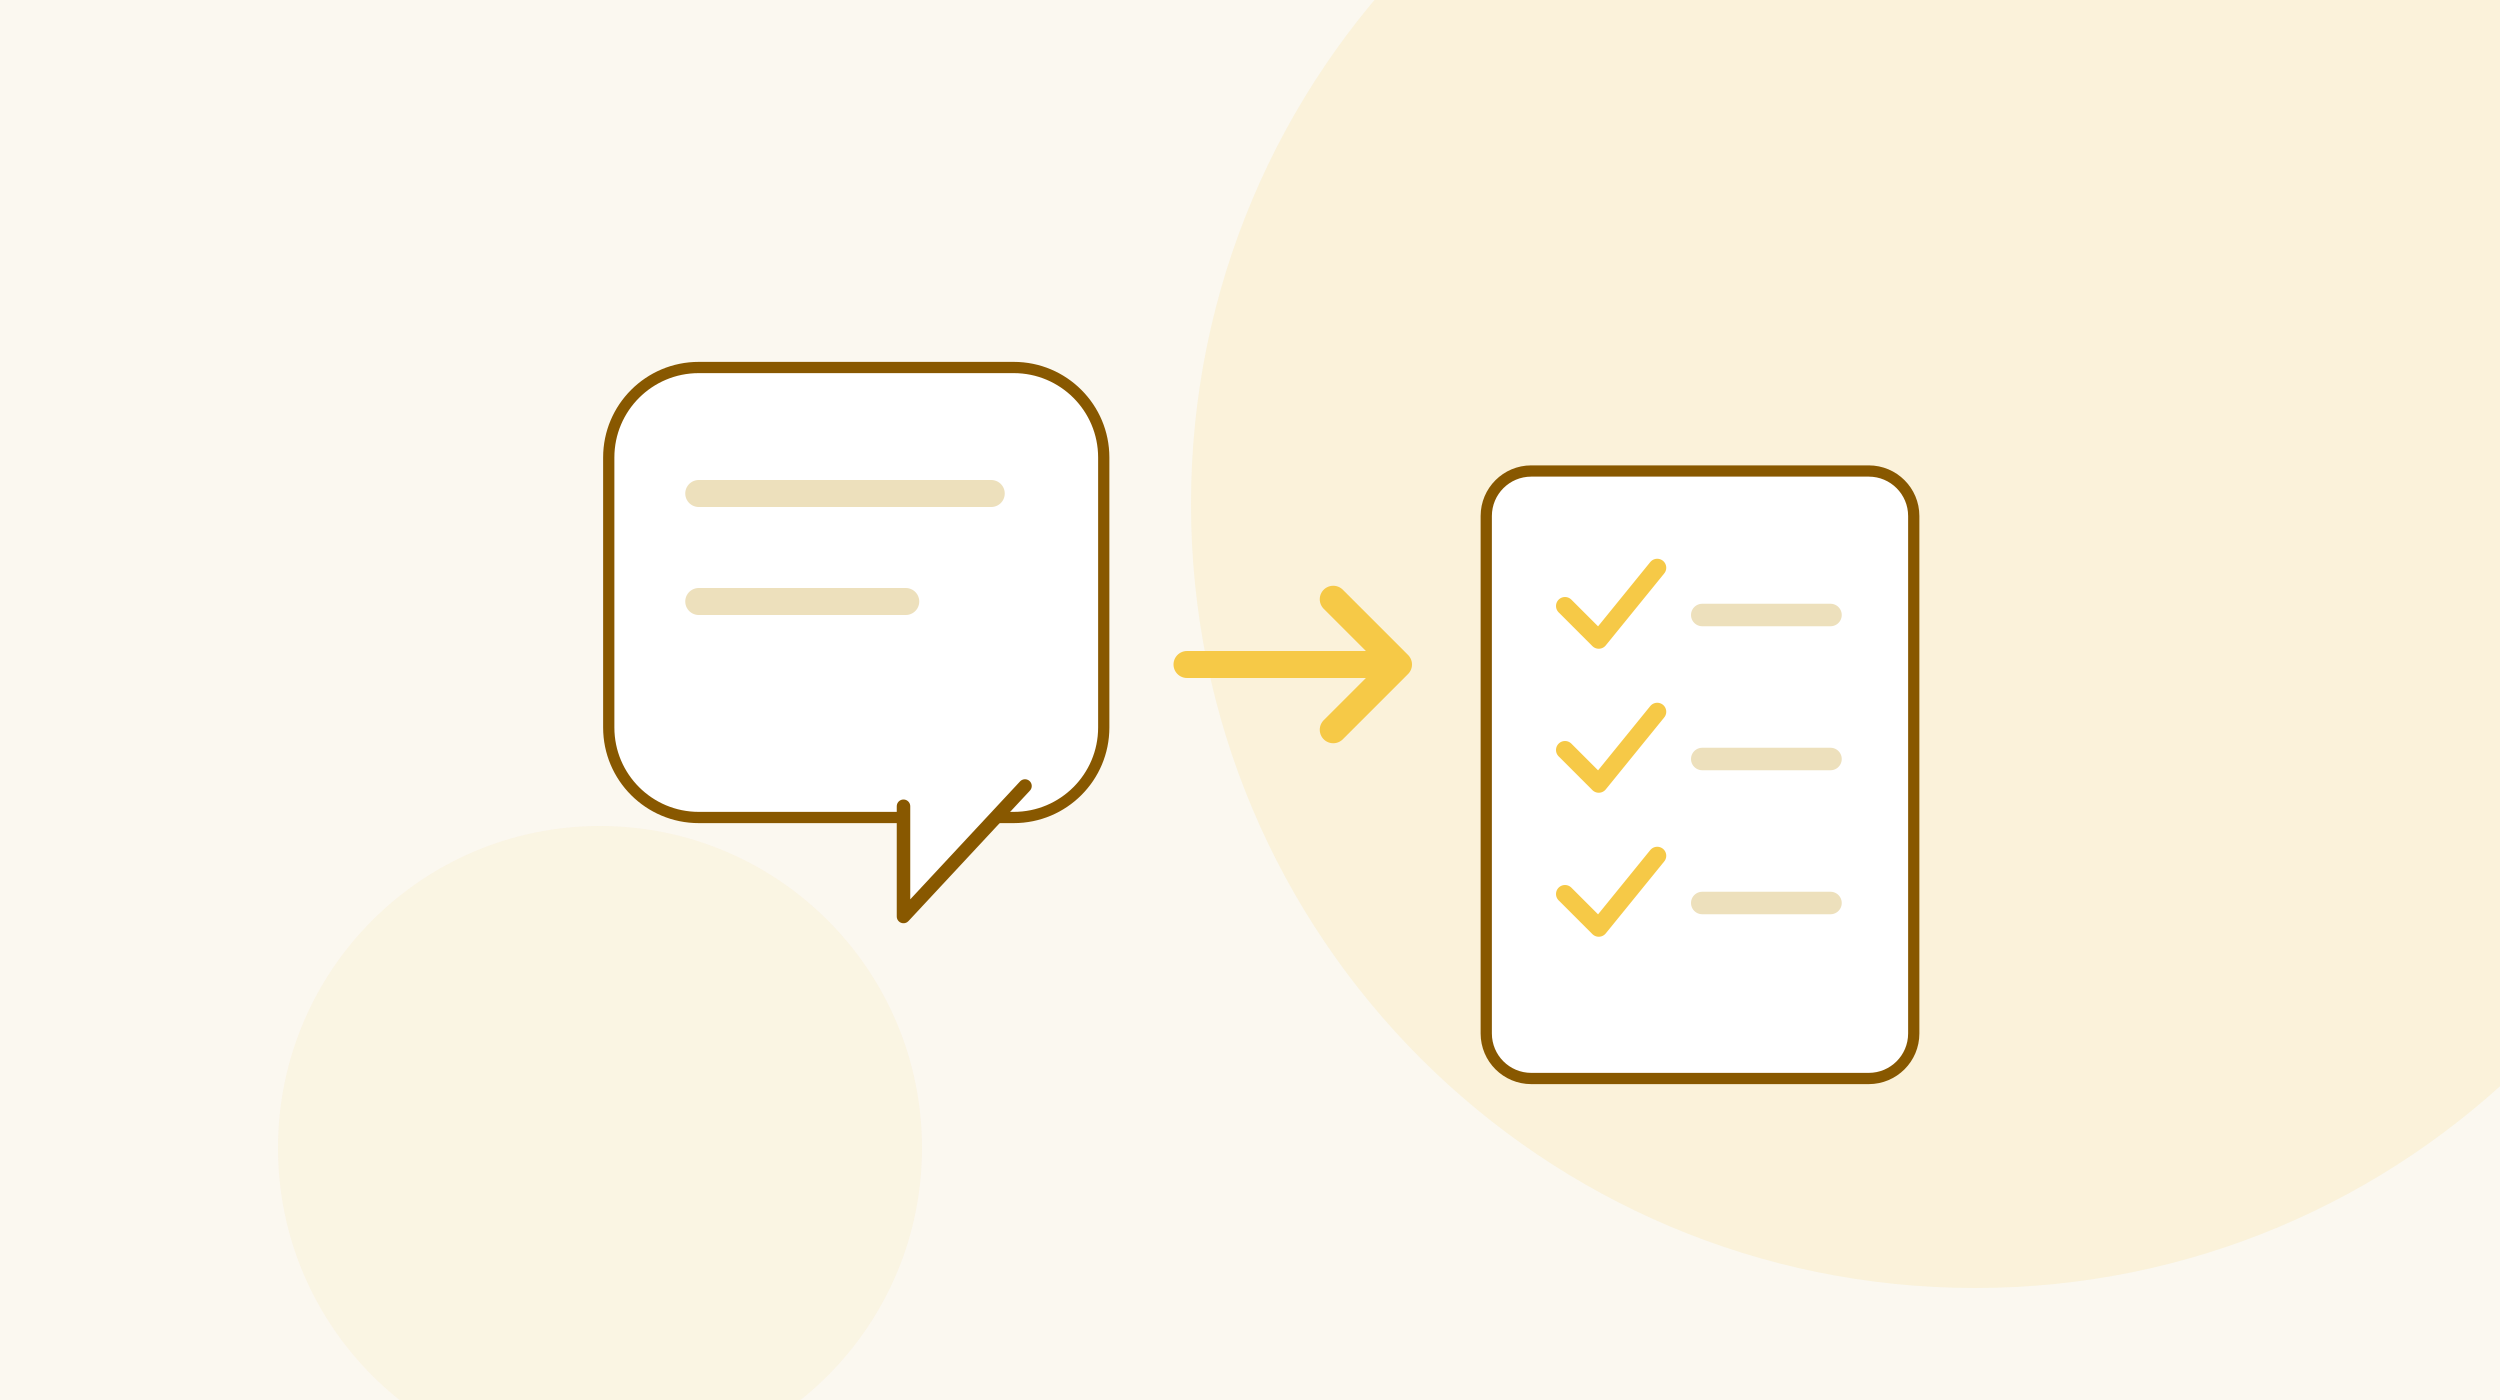
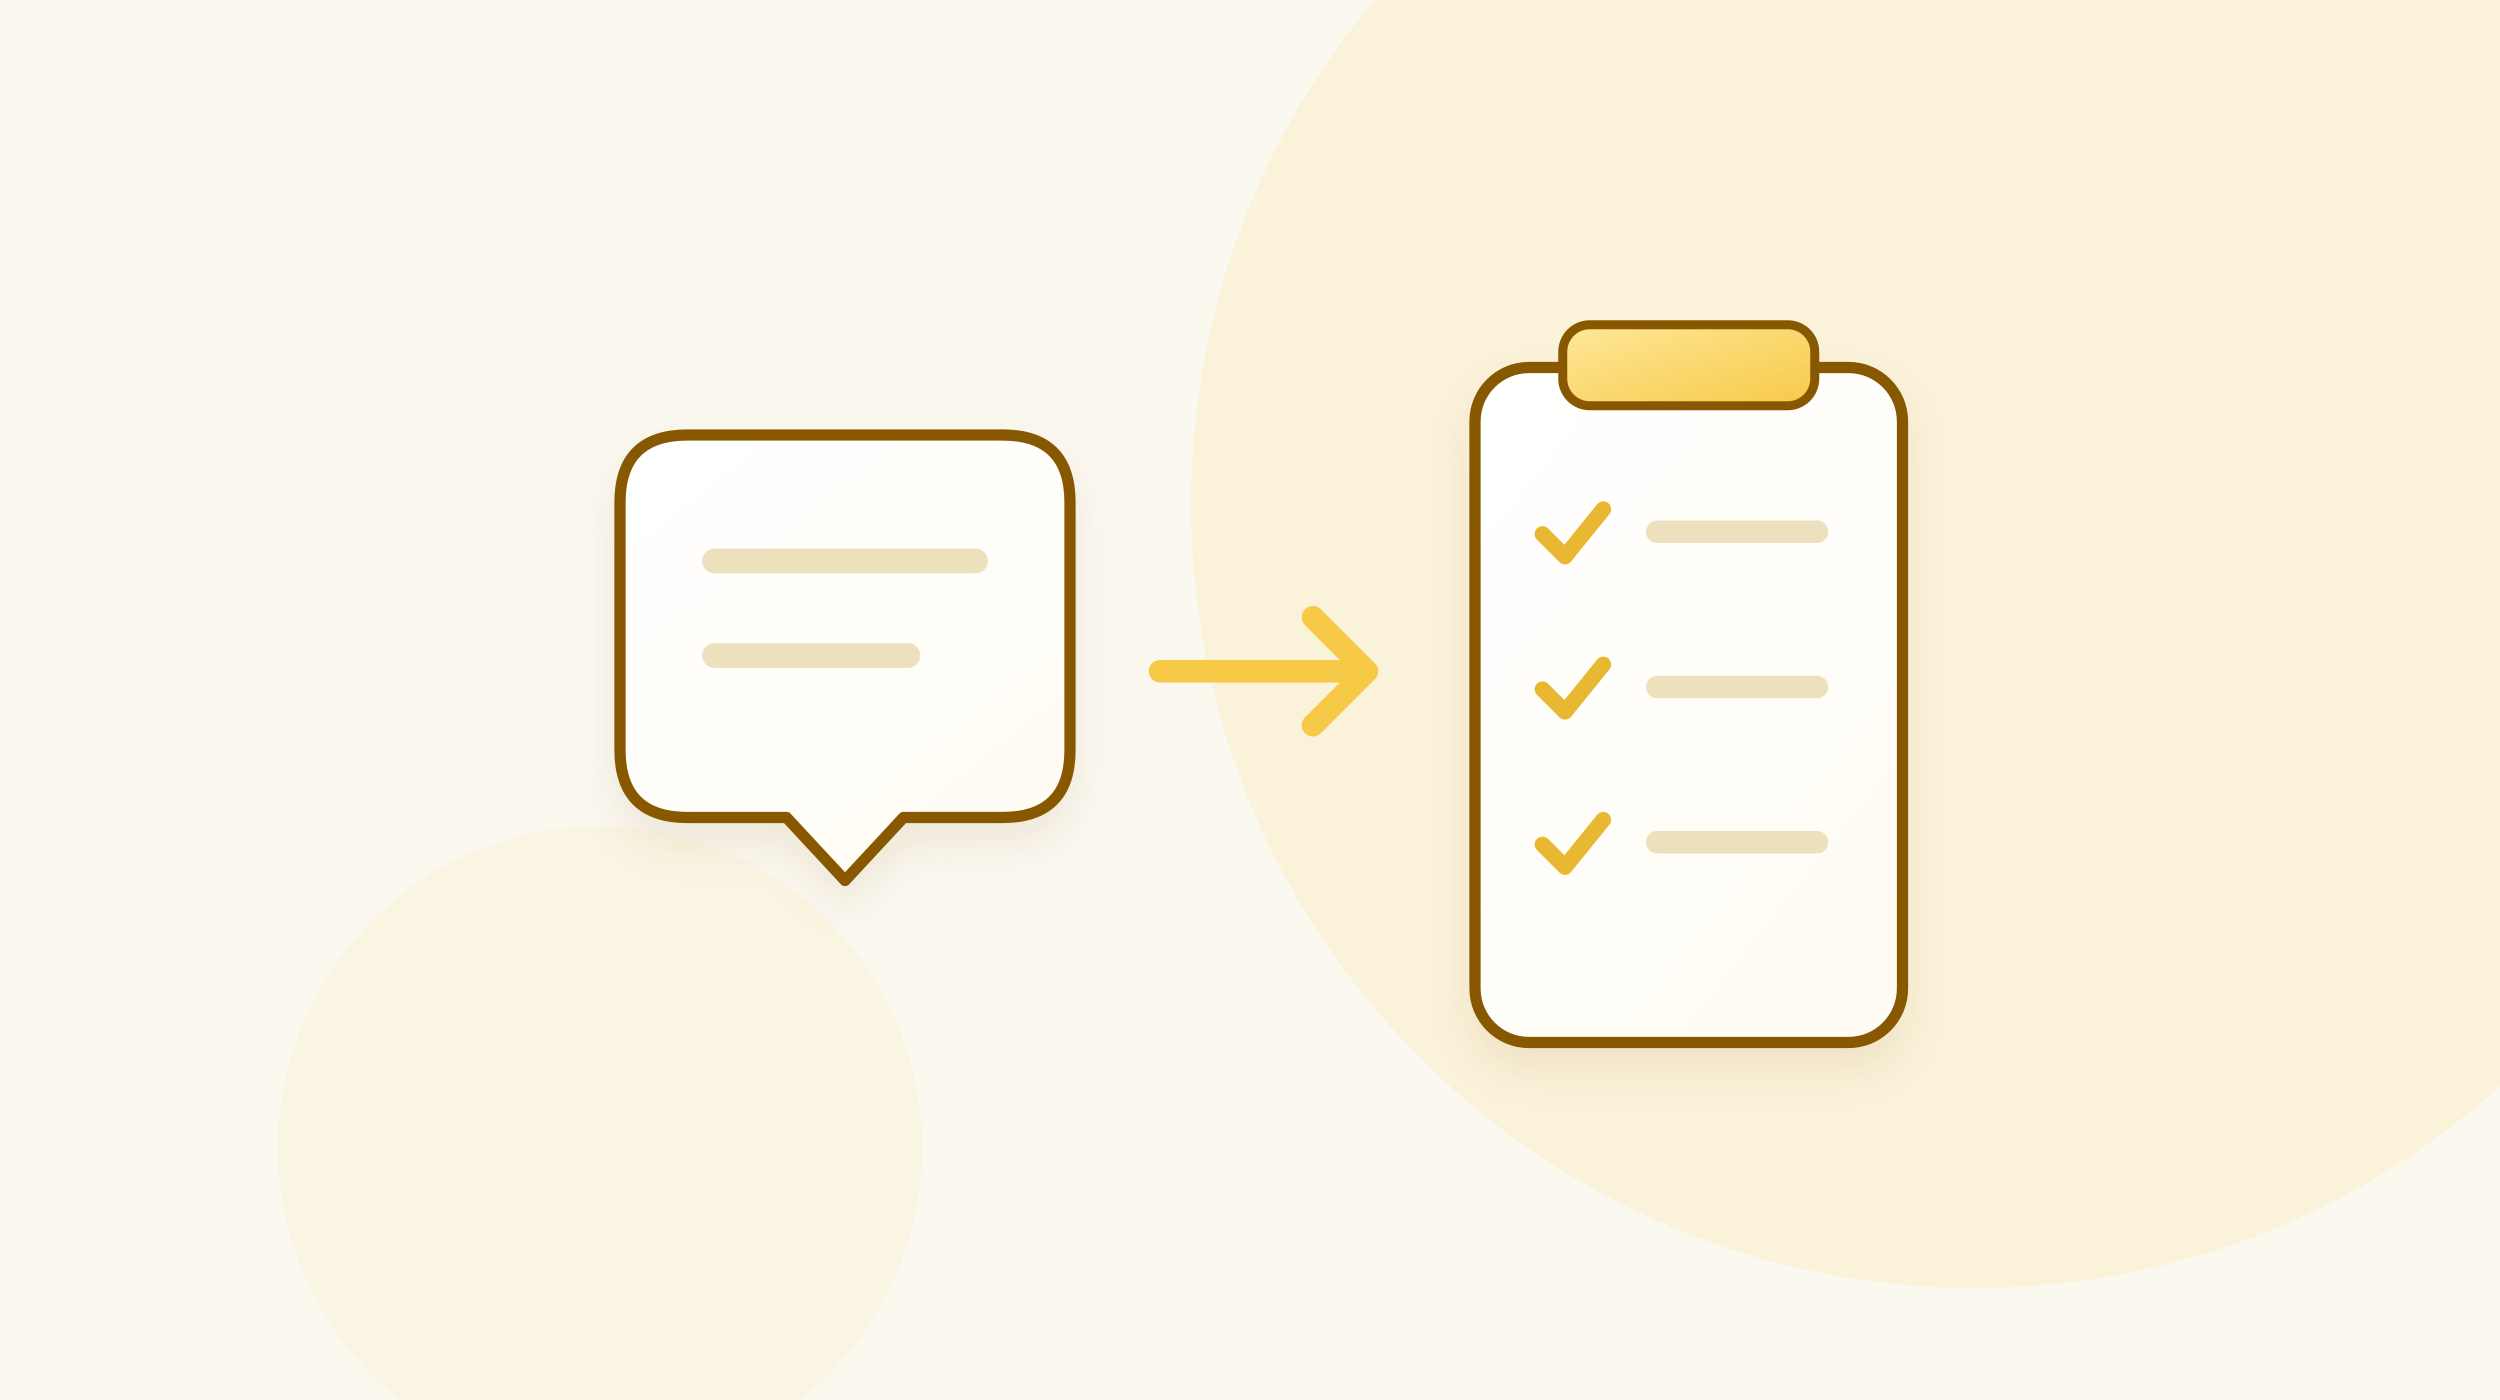
<svg xmlns="http://www.w3.org/2000/svg" viewBox="0 0 1000 560" width="1000" height="560" role="img">
+   <defs>
+     <linearGradient id="paper" x1="0" y1="0" x2="0.8" y2="1">
+       <stop stop-color="#fff" />
+       <stop offset="1" stop-color="#fffcf4" />
+     </linearGradient>
+     <linearGradient id="gold" x1="0" y1="0" x2="1" y2="1">
+       <stop stop-color="#ffe89a" />
+       <stop offset="1" stop-color="#f6c947" />
+     </linearGradient>
+     <filter id="soft-shadow" x="-30%" y="-30%" width="160%" height="170%" color-interpolation-filters="sRGB">
+       <feDropShadow dx="0" dy="10" stdDeviation="9" flood-color="#885800" flood-opacity=".1" />
+     </filter>
+   </defs>
  <rect width="1000" height="560" fill="#fbf8f0" />
  <circle cx="790.0" cy="201.6" r="313.6" fill="#f6c947" opacity=".13" />
  <circle cx="240.0" cy="459.2" r="128.8" fill="#f6c947" opacity=".08" />
  <g transform="translate(500 282) scale(0.9)">
-     <rect x="-285" y="-150" width="220" height="200" rx="40" fill="white" stroke="#885800" stroke-width="5" />
-     <path d="M -100 36 l -54 58 V 45" fill="white" stroke="#885800" stroke-width="6" stroke-linecap="round" stroke-linejoin="round" />
-     <path d="M -245 -94 h 130 M -245 -46 h 92" fill="none" stroke="#ede0bc" stroke-width="12" stroke-linecap="round" stroke-linejoin="round" />
-     <path d="M -28 -18 H 66 l -29 -29 M 66 -18 l -29 29" fill="none" stroke="#f6c947" stroke-width="12" stroke-linecap="round" stroke-linejoin="round" />
-     <rect x="105" y="-104" width="190" height="270" rx="20" fill="white" stroke="#885800" stroke-width="5" />
-     <path d="M 140 -44 l 15 15 26 -32 M 140 20 l 15 15 26 -32 M 140 84 l 15 15 26 -32" fill="none" stroke="#f6c947" stroke-width="8" stroke-linecap="round" stroke-linejoin="round" />
-     <path d="M 201 -40 h 57 M 201 24 h 57 M 201 88 h 57" fill="none" stroke="#ede0bc" stroke-width="10" stroke-linecap="round" stroke-linejoin="round" />
+     <g filter="url(#soft-shadow)">
+       <path d="M-250-120 H-110 Q-80-120-80-90 V20 Q-80 50-110 50 H-154 L-180 78 L-206 50 H-250 Q-280 50-280 20 V-90 Q-280-120-250-120Z" fill="url(#paper)" stroke="#885800" stroke-width="5" stroke-linejoin="round" />
+       <rect x="100" y="-150" width="190" height="300" rx="24" fill="url(#paper)" stroke="#885800" stroke-width="5" />
+     </g>
+     <path d="M-238-64 H-122 M-238-22 H-152" fill="none" stroke="#ede0bc" stroke-width="11" stroke-linecap="round" />
+     <path d="M-40-15 H52 M28-39 L52-15 28 9" fill="none" stroke="#f6c947" stroke-width="10" stroke-linecap="round" stroke-linejoin="round" />
+     <rect x="139" y="-169" width="112" height="36" rx="12" fill="url(#gold)" stroke="#885800" stroke-width="4" />
+     <g fill="none" stroke-linecap="round" stroke-linejoin="round">
+       <path d="M130-76 L140-66 157-87 M130-7 L140 3 157-18 M130 62 L140 72 157 51" stroke="#e8b833" stroke-width="7" />
+       <path d="M181-77 H252 M181-8 H252 M181 61 H252" stroke="#ede0bc" stroke-width="10" />
+     </g>
  </g>
</svg>
